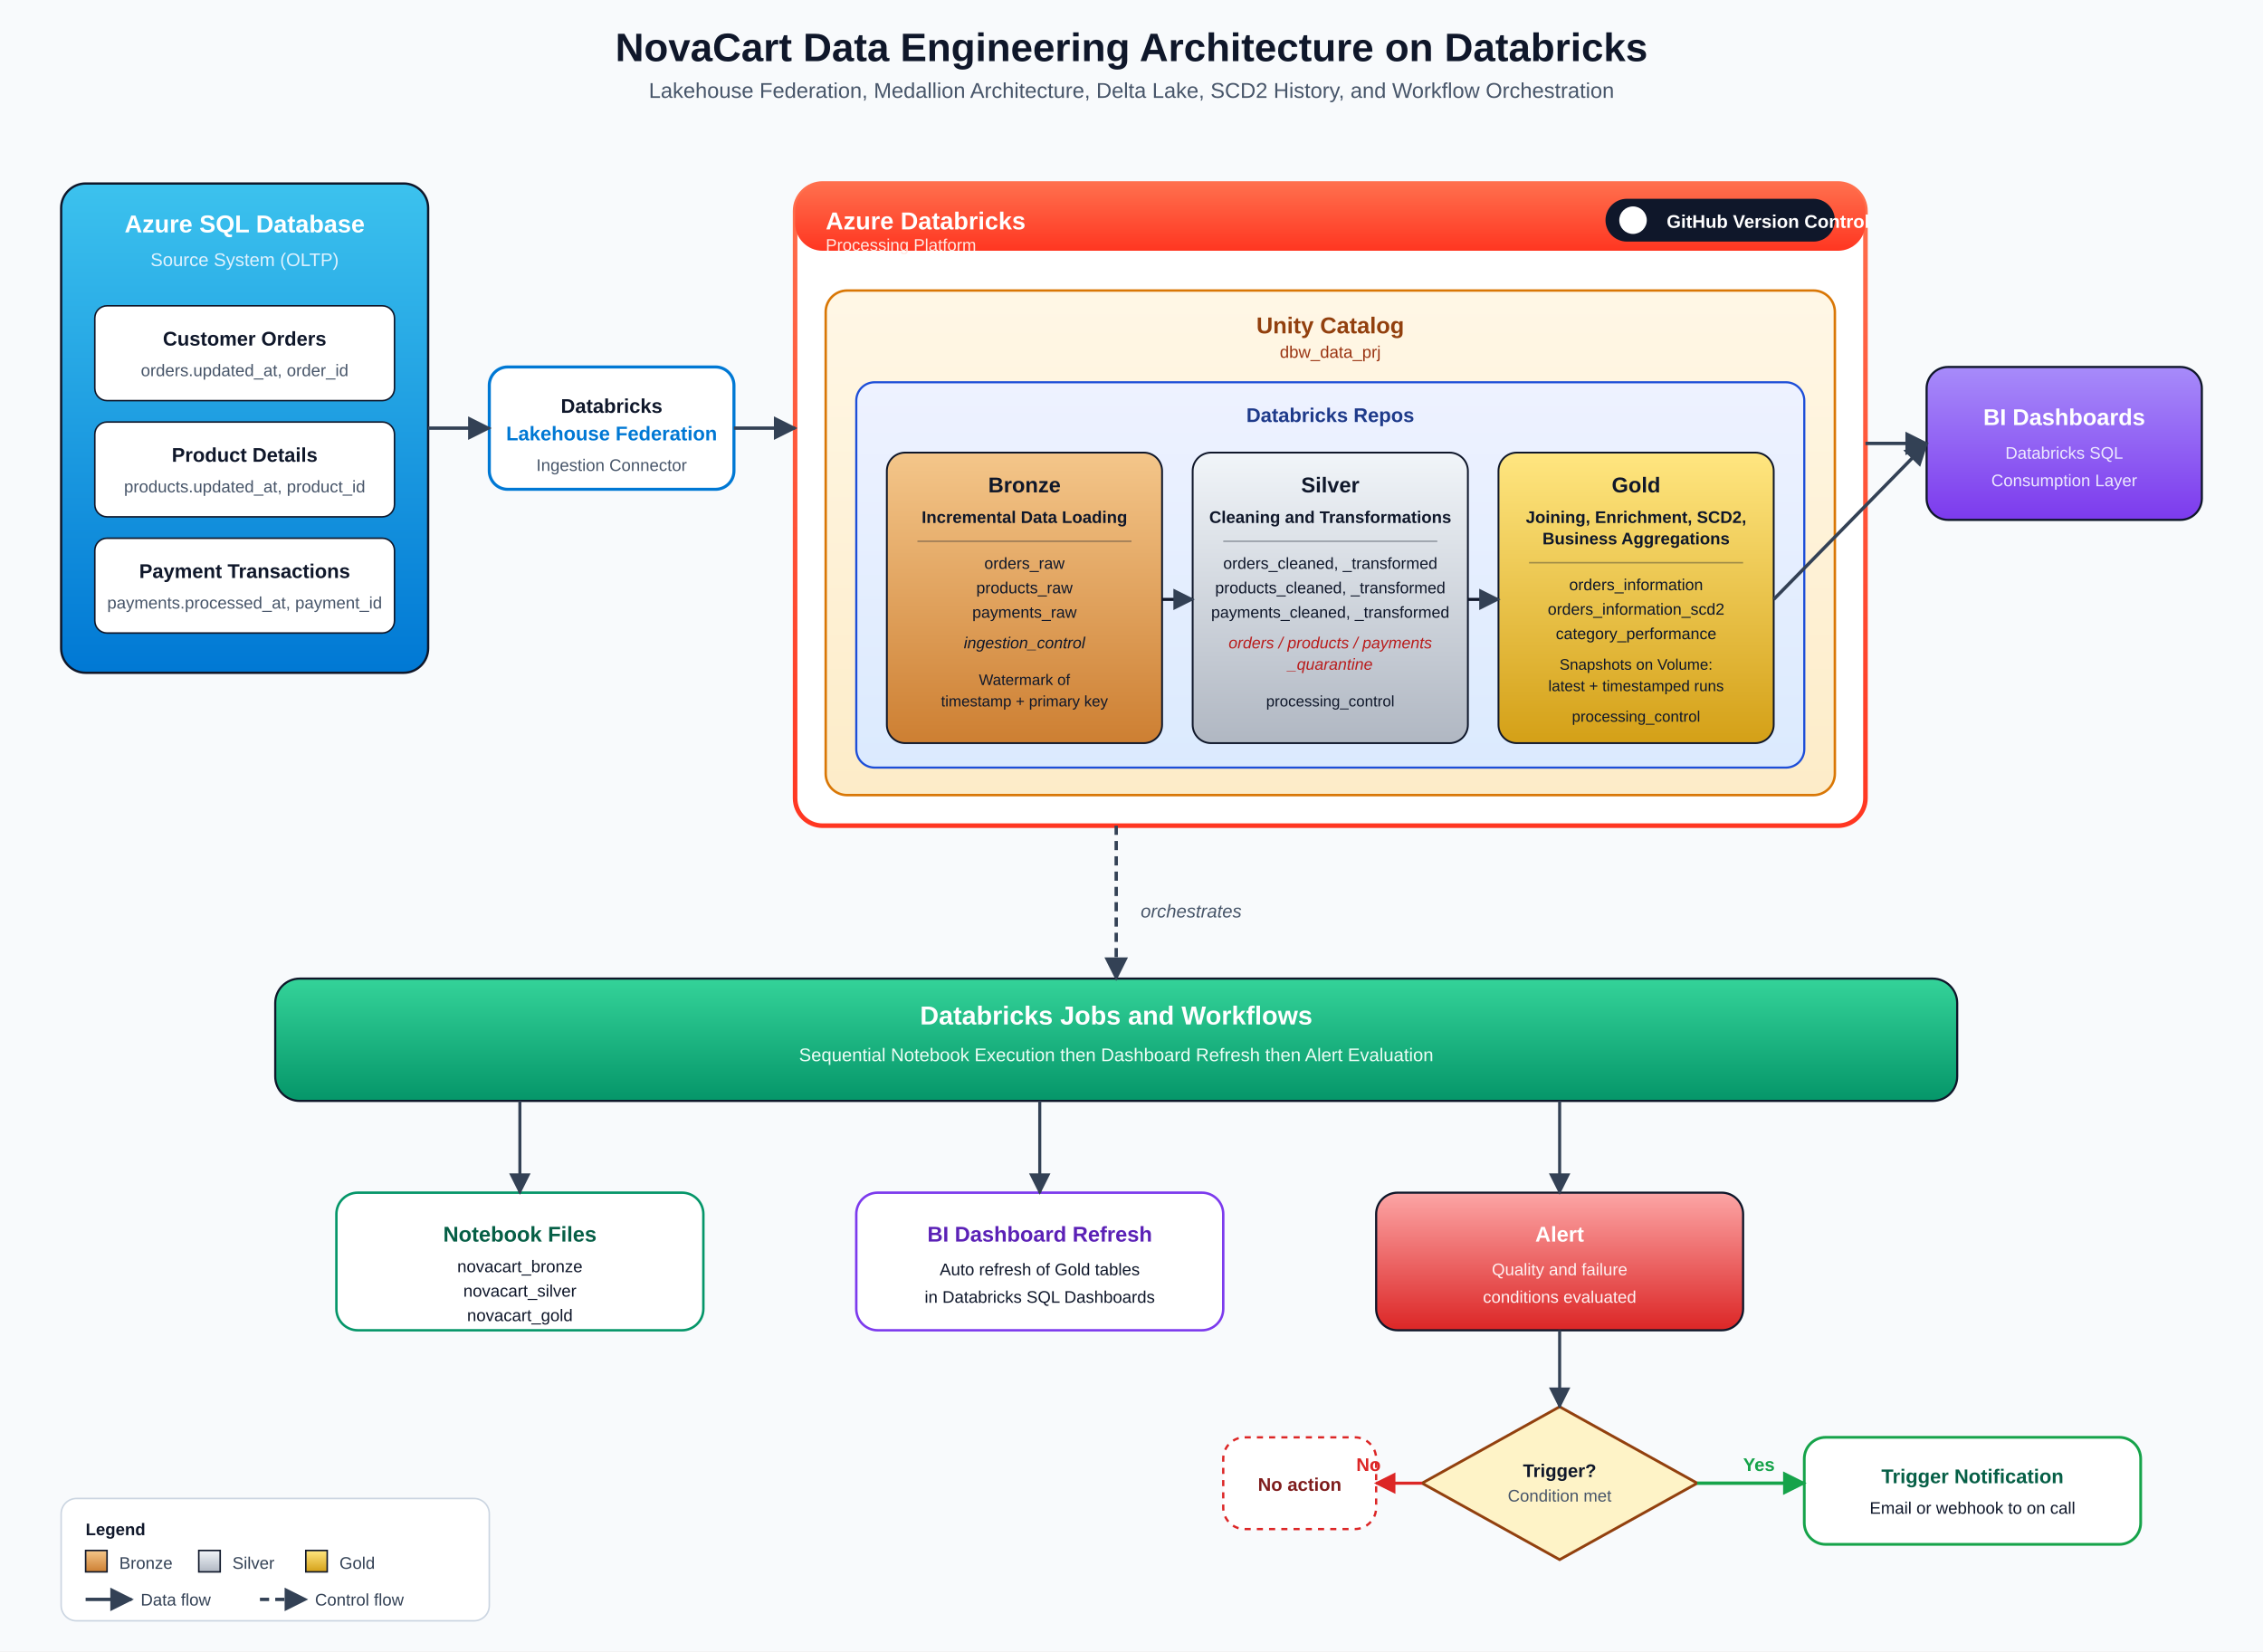
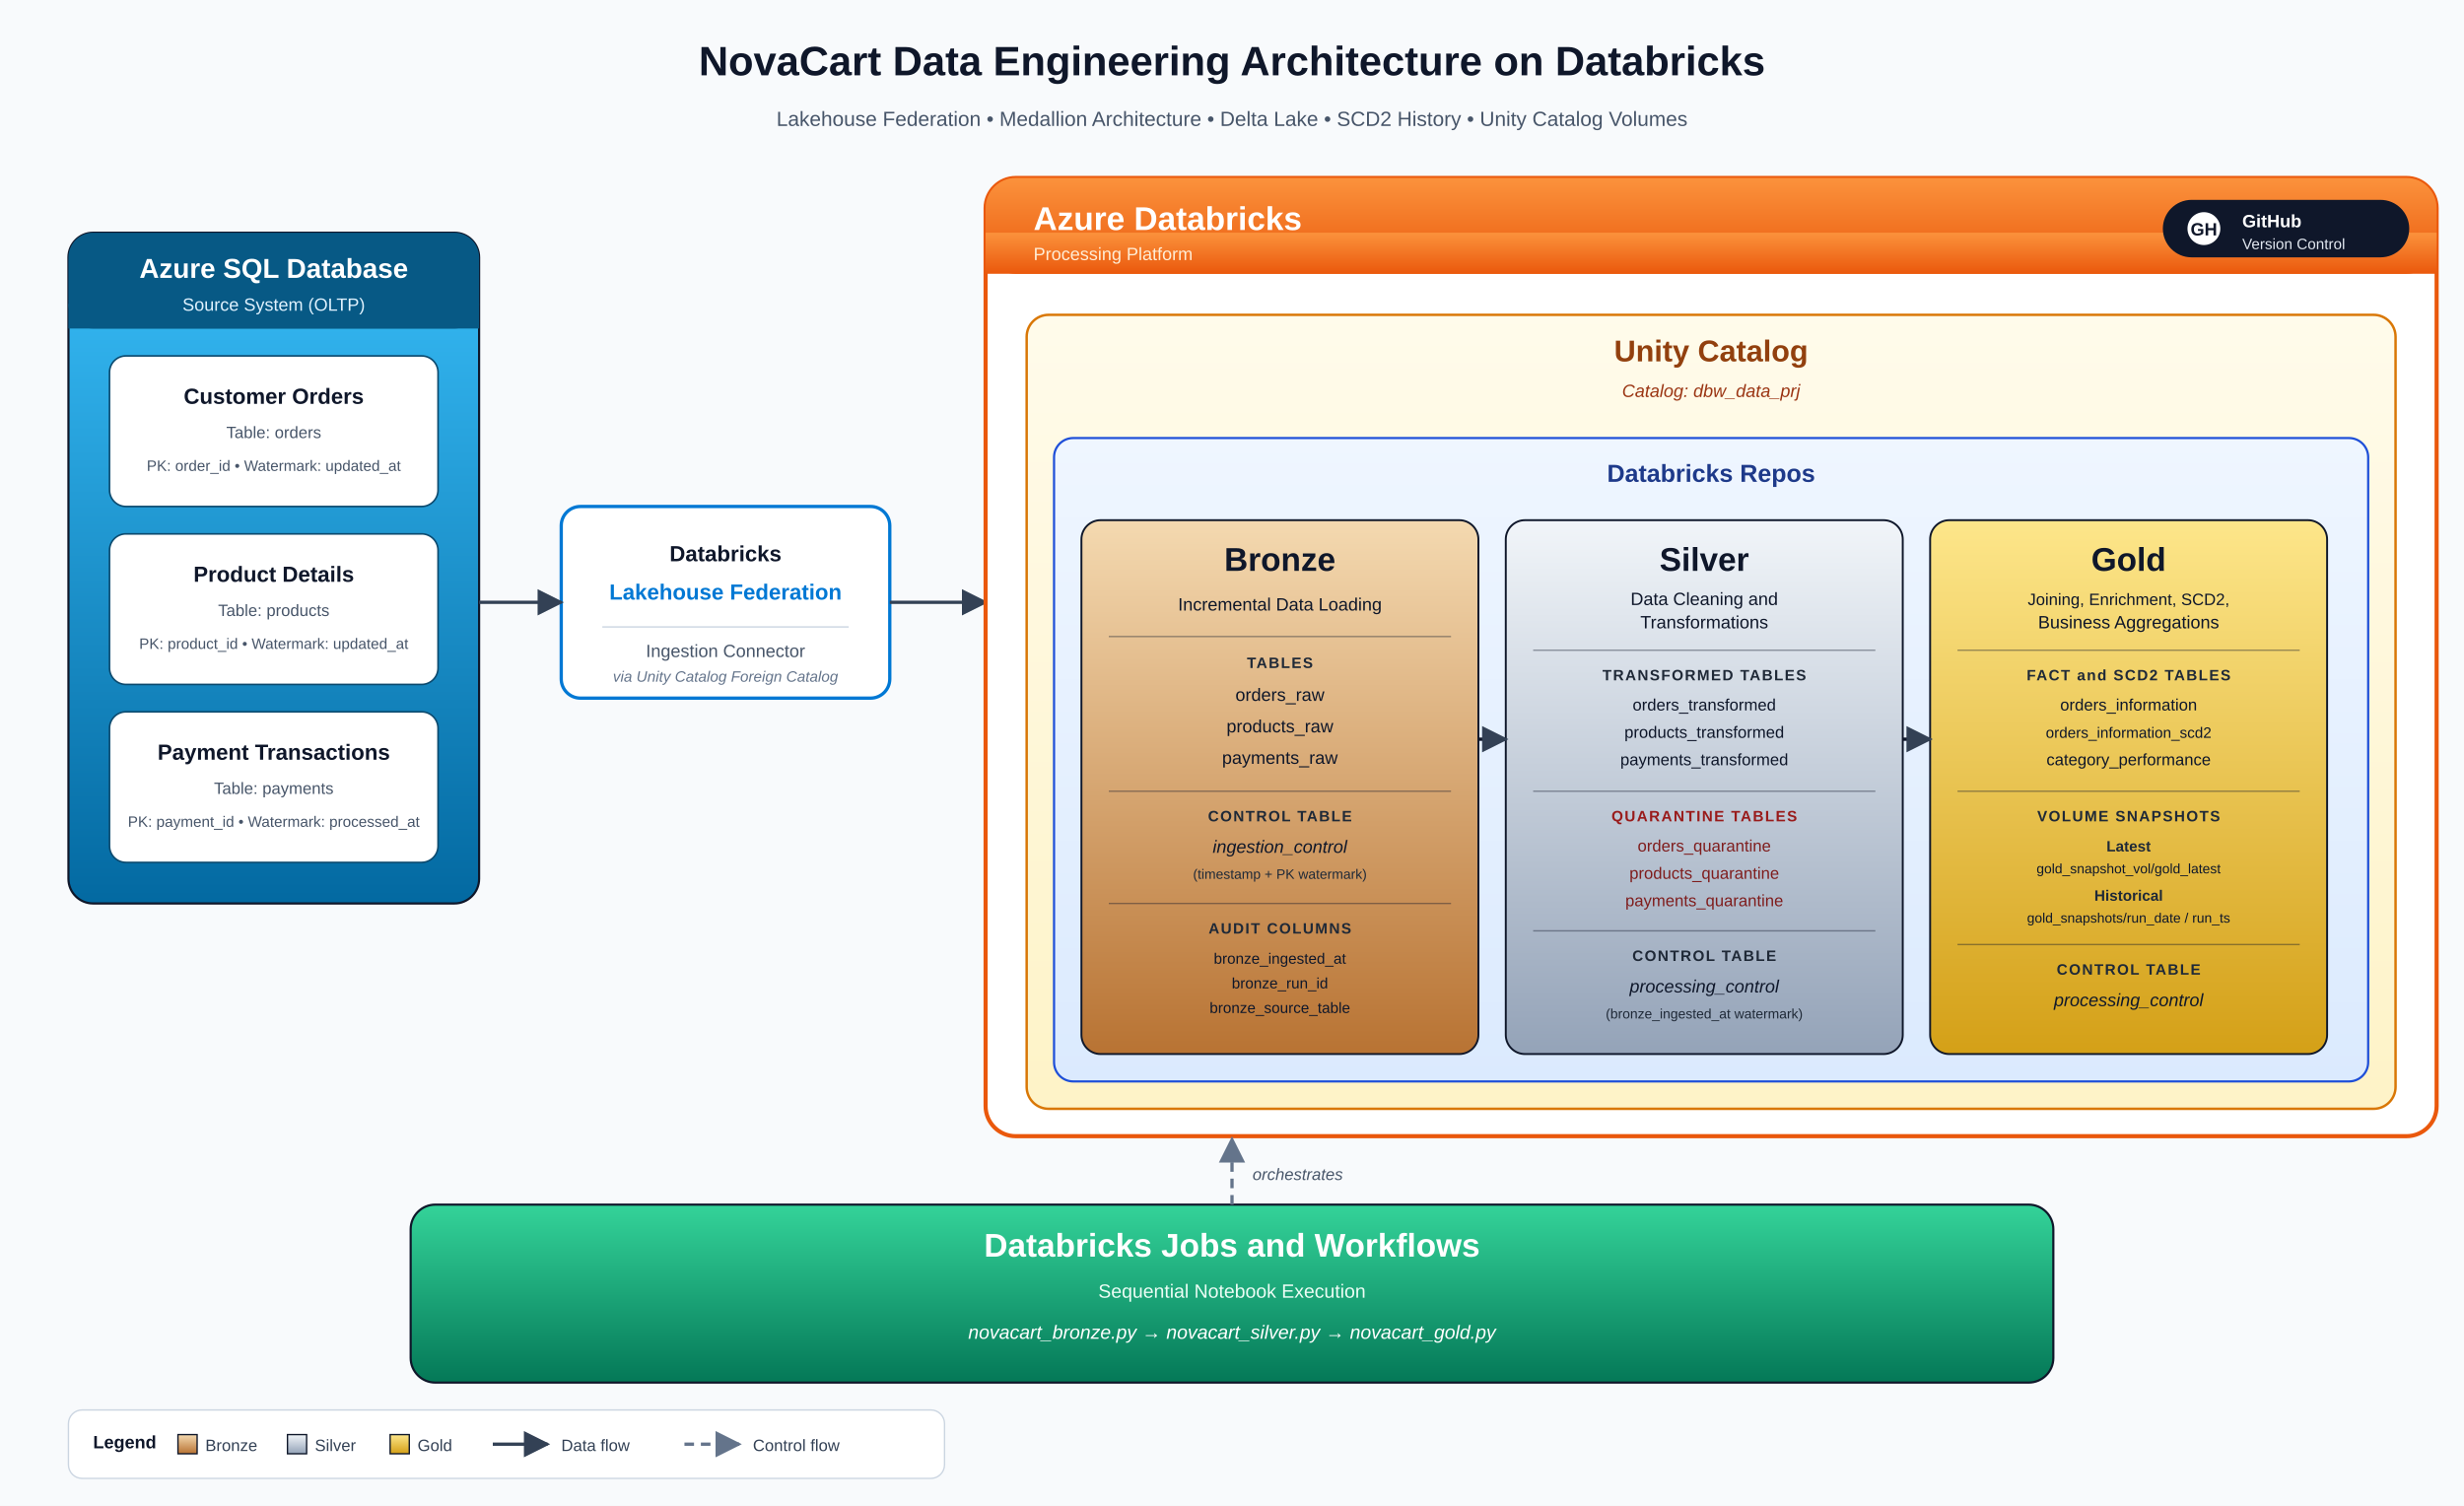
- <svg xmlns="http://www.w3.org/2000/svg" viewBox="0 0 1480 1080" font-family="Segoe UI, Arial, sans-serif">
+ <svg xmlns="http://www.w3.org/2000/svg" viewBox="0 0 1800 1100" font-family="'Segoe UI', 'SF Pro Display', 'Helvetica Neue', Arial, sans-serif">
  <defs>
-     <marker id="arrow" viewBox="0 0 10 10" refX="9" refY="5" markerWidth="7" markerHeight="7" orient="auto-start-reverse">
+     <marker id="arrow" viewBox="0 0 10 10" refX="9" refY="5" markerWidth="8" markerHeight="8" orient="auto-start-reverse">
      <path d="M 0 0 L 10 5 L 0 10 z" fill="#334155" />
    </marker>
-     <marker id="arrowGreen" viewBox="0 0 10 10" refX="9" refY="5" markerWidth="7" markerHeight="7" orient="auto-start-reverse">
-       <path d="M 0 0 L 10 5 L 0 10 z" fill="#16A34A" />
-     </marker>
-     <marker id="arrowRed" viewBox="0 0 10 10" refX="9" refY="5" markerWidth="7" markerHeight="7" orient="auto-start-reverse">
-       <path d="M 0 0 L 10 5 L 0 10 z" fill="#DC2626" />
+     <marker id="arrowGray" viewBox="0 0 10 10" refX="9" refY="5" markerWidth="8" markerHeight="8" orient="auto-start-reverse">
+       <path d="M 0 0 L 10 5 L 0 10 z" fill="#64748B" />
    </marker>
    <linearGradient id="bronzeGrad" x1="0" x2="0" y1="0" y2="1">
-       <stop offset="0%" stop-color="#F4C68A" />
-       <stop offset="100%" stop-color="#CD7F32" />
+       <stop offset="0%" stop-color="#F4D9B0" />
+       <stop offset="100%" stop-color="#B87333" />
    </linearGradient>
    <linearGradient id="silverGrad" x1="0" x2="0" y1="0" y2="1">
      <stop offset="0%" stop-color="#F1F5F9" />
-       <stop offset="100%" stop-color="#B0B7C2" />
+       <stop offset="100%" stop-color="#94A3B8" />
    </linearGradient>
    <linearGradient id="goldGrad" x1="0" x2="0" y1="0" y2="1">
-       <stop offset="0%" stop-color="#FFE680" />
+       <stop offset="0%" stop-color="#FDE68A" />
      <stop offset="100%" stop-color="#D4A017" />
    </linearGradient>
    <linearGradient id="azureGrad" x1="0" x2="0" y1="0" y2="1">
-       <stop offset="0%" stop-color="#3CC2EE" />
-       <stop offset="100%" stop-color="#0078D4" />
+       <stop offset="0%" stop-color="#38BDF8" />
+       <stop offset="100%" stop-color="#0369A1" />
    </linearGradient>
    <linearGradient id="dbxGrad" x1="0" x2="0" y1="0" y2="1">
-       <stop offset="0%" stop-color="#FF6F4D" />
-       <stop offset="100%" stop-color="#FF3621" />
+       <stop offset="0%" stop-color="#FB923C" />
+       <stop offset="100%" stop-color="#EA580C" />
    </linearGradient>
    <linearGradient id="ucGrad" x1="0" x2="0" y1="0" y2="1">
-       <stop offset="0%" stop-color="#FFF7E6" />
-       <stop offset="100%" stop-color="#FDECC8" />
+       <stop offset="0%" stop-color="#FFFBEB" />
+       <stop offset="100%" stop-color="#FEF3C7" />
    </linearGradient>
    <linearGradient id="repoGrad" x1="0" x2="0" y1="0" y2="1">
-       <stop offset="0%" stop-color="#EEF2FF" />
+       <stop offset="0%" stop-color="#EFF6FF" />
      <stop offset="100%" stop-color="#DBEAFE" />
-     </linearGradient>
-     <linearGradient id="biGrad" x1="0" x2="0" y1="0" y2="1">
-       <stop offset="0%" stop-color="#A78BFA" />
-       <stop offset="100%" stop-color="#7C3AED" />
    </linearGradient>
    <linearGradient id="jobsGrad" x1="0" x2="0" y1="0" y2="1">
      <stop offset="0%" stop-color="#34D399" />
-       <stop offset="100%" stop-color="#059669" />
-     </linearGradient>
-     <linearGradient id="alertGrad" x1="0" x2="0" y1="0" y2="1">
-       <stop offset="0%" stop-color="#FCA5A5" />
-       <stop offset="100%" stop-color="#DC2626" />
+       <stop offset="100%" stop-color="#047857" />
    </linearGradient>
  </defs>
-   <rect x="0" y="0" width="1480" height="1080" fill="#F8FAFC" />
-   <text x="740" y="40" text-anchor="middle" font-size="26" font-weight="700" fill="#0F172A">NovaCart Data Engineering Architecture on Databricks</text>
-   <text x="740" y="64" text-anchor="middle" font-size="14" fill="#475569">Lakehouse Federation, Medallion Architecture, Delta Lake, SCD2 History, and Workflow Orchestration</text>
+   <rect x="0" y="0" width="1800" height="1100" fill="#F8FAFC" />
+   <text x="900" y="55" text-anchor="middle" font-size="30" font-weight="700" fill="#0F172A">NovaCart Data Engineering Architecture on Databricks</text>
+   <text x="900" y="92" text-anchor="middle" font-size="15" fill="#475569">Lakehouse Federation  •  Medallion Architecture  •  Delta Lake  •  SCD2 History  •  Unity Catalog Volumes</text>
  <g>
-     <rect x="40" y="120" width="240" height="320" rx="16" ry="16" fill="url(#azureGrad)" stroke="#0F172A" stroke-width="1.5" />
-     <text x="160" y="152" text-anchor="middle" font-size="16" font-weight="700" fill="#FFFFFF">Azure SQL Database</text>
-     <text x="160" y="174" text-anchor="middle" font-size="12" fill="#E0F2FE">Source System (OLTP)</text>
-     <rect x="62" y="200" width="196" height="62" rx="8" ry="8" fill="#FFFFFF" stroke="#0F172A" stroke-width="1" />
-     <text x="160" y="226" text-anchor="middle" font-size="13" font-weight="600" fill="#0F172A">Customer Orders</text>
-     <text x="160" y="246" text-anchor="middle" font-size="11" fill="#475569">orders.updated_at, order_id</text>
-     <rect x="62" y="276" width="196" height="62" rx="8" ry="8" fill="#FFFFFF" stroke="#0F172A" stroke-width="1" />
-     <text x="160" y="302" text-anchor="middle" font-size="13" font-weight="600" fill="#0F172A">Product Details</text>
-     <text x="160" y="322" text-anchor="middle" font-size="11" fill="#475569">products.updated_at, product_id</text>
-     <rect x="62" y="352" width="196" height="62" rx="8" ry="8" fill="#FFFFFF" stroke="#0F172A" stroke-width="1" />
-     <text x="160" y="378" text-anchor="middle" font-size="13" font-weight="600" fill="#0F172A">Payment Transactions</text>
-     <text x="160" y="398" text-anchor="middle" font-size="11" fill="#475569">payments.processed_at, payment_id</text>
+     <rect x="50" y="170" width="300" height="490" rx="18" ry="18" fill="url(#azureGrad)" stroke="#0F172A" stroke-width="1.6" />
+     <rect x="50" y="170" width="300" height="70" rx="18" ry="18" fill="#075985" />
+     <rect x="50" y="222" width="300" height="18" fill="#075985" />
+     <text x="200" y="203" text-anchor="middle" font-size="20" font-weight="700" fill="#FFFFFF">Azure SQL Database</text>
+     <text x="200" y="227" text-anchor="middle" font-size="13" fill="#E0F2FE">Source System (OLTP)</text>
+     <rect x="80" y="260" width="240" height="110" rx="12" ry="12" fill="#FFFFFF" stroke="#0C4A6E" stroke-width="1.2" />
+     <text x="200" y="295" text-anchor="middle" font-size="16" font-weight="700" fill="#0F172A">Customer Orders</text>
+     <text x="200" y="320" text-anchor="middle" font-size="12" fill="#475569">Table: orders</text>
+     <text x="200" y="344" text-anchor="middle" font-size="11" fill="#475569">PK: order_id  •  Watermark: updated_at</text>
+     <rect x="80" y="390" width="240" height="110" rx="12" ry="12" fill="#FFFFFF" stroke="#0C4A6E" stroke-width="1.2" />
+     <text x="200" y="425" text-anchor="middle" font-size="16" font-weight="700" fill="#0F172A">Product Details</text>
+     <text x="200" y="450" text-anchor="middle" font-size="12" fill="#475569">Table: products</text>
+     <text x="200" y="474" text-anchor="middle" font-size="11" fill="#475569">PK: product_id  •  Watermark: updated_at</text>
+     <rect x="80" y="520" width="240" height="110" rx="12" ry="12" fill="#FFFFFF" stroke="#0C4A6E" stroke-width="1.2" />
+     <text x="200" y="555" text-anchor="middle" font-size="16" font-weight="700" fill="#0F172A">Payment Transactions</text>
+     <text x="200" y="580" text-anchor="middle" font-size="12" fill="#475569">Table: payments</text>
+     <text x="200" y="604" text-anchor="middle" font-size="11" fill="#475569">PK: payment_id  •  Watermark: processed_at</text>
  </g>
  <g>
-     <rect x="320" y="240" width="160" height="80" rx="12" ry="12" fill="#FFFFFF" stroke="#0078D4" stroke-width="2" />
-     <text x="400" y="270" text-anchor="middle" font-size="13" font-weight="700" fill="#0F172A">Databricks</text>
-     <text x="400" y="288" text-anchor="middle" font-size="13" font-weight="700" fill="#0078D4">Lakehouse Federation</text>
-     <text x="400" y="308" text-anchor="middle" font-size="11" fill="#475569">Ingestion Connector</text>
+     <rect x="410" y="370" width="240" height="140" rx="14" ry="14" fill="#FFFFFF" stroke="#0078D4" stroke-width="2.4" />
+     <text x="530" y="410" text-anchor="middle" font-size="16" font-weight="700" fill="#0F172A">Databricks</text>
+     <text x="530" y="438" text-anchor="middle" font-size="16" font-weight="700" fill="#0078D4">Lakehouse Federation</text>
+     <line x1="440" y1="458" x2="620" y2="458" stroke="#CBD5E1" />
+     <text x="530" y="480" text-anchor="middle" font-size="13" fill="#475569">Ingestion Connector</text>
+     <text x="530" y="498" text-anchor="middle" font-size="11" font-style="italic" fill="#64748B">via Unity Catalog Foreign Catalog</text>
  </g>
-   <line x1="280" y1="280" x2="320" y2="280" stroke="#334155" stroke-width="2.2" marker-end="url(#arrow)" />
+   <line x1="350" y1="440" x2="410" y2="440" stroke="#334155" stroke-width="2.4" marker-end="url(#arrow)" />
+   <line x1="650" y1="440" x2="720" y2="440" stroke="#334155" stroke-width="2.4" marker-end="url(#arrow)" />
  <g>
-     <rect x="520" y="120" width="700" height="420" rx="18" ry="18" fill="#FFFFFF" stroke="url(#dbxGrad)" stroke-width="3" />
-     <rect x="520" y="120" width="700" height="44" rx="18" ry="18" fill="url(#dbxGrad)" />
-     <text x="540" y="150" font-size="16" font-weight="700" fill="#FFFFFF">Azure Databricks</text>
-     <text x="540" y="164" font-size="11" fill="#FFE8E2">Processing Platform</text>
+     <rect x="720" y="130" width="1060" height="700" rx="22" ry="22" fill="#FFFFFF" stroke="#EA580C" stroke-width="3" />
+     <rect x="720" y="130" width="1060" height="70" rx="22" ry="22" fill="url(#dbxGrad)" />
+     <rect x="720" y="170" width="1060" height="30" fill="url(#dbxGrad)" />
+     <text x="755" y="168" font-size="24" font-weight="700" fill="#FFFFFF">Azure Databricks</text>
+     <text x="755" y="190" font-size="13" fill="#FFEDD5">Processing Platform</text>
    <g>
-       <rect x="1050" y="130" width="150" height="28" rx="14" ry="14" fill="#0F172A" />
-       <circle cx="1068" cy="144" r="9" fill="#FFFFFF" />
-       <text x="1090" y="149" font-size="12" font-weight="600" fill="#FFFFFF">GitHub Version Control</text>
+       <rect x="1580" y="146" width="180" height="42" rx="21" ry="21" fill="#0F172A" />
+       <circle cx="1610" cy="167" r="12" fill="#FFFFFF" />
+       <text x="1610" y="172" text-anchor="middle" font-size="13" font-weight="700" fill="#0F172A">GH</text>
+       <text x="1638" y="166" font-size="13" font-weight="700" fill="#FFFFFF">GitHub</text>
+       <text x="1638" y="182" font-size="11" fill="#E2E8F0">Version Control</text>
    </g>
    <g>
-       <rect x="540" y="190" width="660" height="330" rx="14" ry="14" fill="url(#ucGrad)" stroke="#D97706" stroke-width="1.6" />
-       <text x="870" y="218" text-anchor="middle" font-size="15" font-weight="700" fill="#92400E">Unity Catalog</text>
-       <text x="870" y="234" text-anchor="middle" font-size="11" fill="#9A3412">dbw_data_prj</text>
+       <rect x="750" y="230" width="1000" height="580" rx="16" ry="16" fill="url(#ucGrad)" stroke="#D97706" stroke-width="1.8" />
+       <text x="1250" y="264" text-anchor="middle" font-size="22" font-weight="700" fill="#92400E">Unity Catalog</text>
+       <text x="1250" y="290" text-anchor="middle" font-size="13" font-style="italic" fill="#9A3412">Catalog: dbw_data_prj</text>
      <g>
-         <rect x="560" y="250" width="620" height="252" rx="12" ry="12" fill="url(#repoGrad)" stroke="#1D4ED8" stroke-width="1.4" />
-         <text x="870" y="276" text-anchor="middle" font-size="13" font-weight="700" fill="#1E3A8A">Databricks Repos</text>
+         <rect x="770" y="320" width="960" height="470" rx="14" ry="14" fill="url(#repoGrad)" stroke="#1D4ED8" stroke-width="1.6" />
+         <text x="1250" y="352" text-anchor="middle" font-size="18" font-weight="700" fill="#1E3A8A">Databricks Repos</text>
        <g>
-           <rect x="580" y="296" width="180" height="190" rx="12" ry="12" fill="url(#bronzeGrad)" stroke="#0F172A" stroke-width="1.2" />
-           <text x="670" y="322" text-anchor="middle" font-size="14" font-weight="700" fill="#0F172A">Bronze</text>
-           <text x="670" y="342" text-anchor="middle" font-size="11" font-weight="600" fill="#0F172A">Incremental Data Loading</text>
-           <line x1="600" y1="354" x2="740" y2="354" stroke="#0F172A" stroke-opacity="0.35" />
-           <text x="670" y="372" text-anchor="middle" font-size="10.5" fill="#0F172A">orders_raw</text>
-           <text x="670" y="388" text-anchor="middle" font-size="10.5" fill="#0F172A">products_raw</text>
-           <text x="670" y="404" text-anchor="middle" font-size="10.5" fill="#0F172A">payments_raw</text>
-           <text x="670" y="424" text-anchor="middle" font-size="10.5" font-style="italic" fill="#0F172A">ingestion_control</text>
-           <text x="670" y="448" text-anchor="middle" font-size="10" fill="#0F172A">Watermark of</text>
-           <text x="670" y="462" text-anchor="middle" font-size="10" fill="#0F172A">timestamp + primary key</text>
+           <rect x="790" y="380" width="290" height="390" rx="14" ry="14" fill="url(#bronzeGrad)" stroke="#0F172A" stroke-width="1.4" />
+           <text x="935" y="417" text-anchor="middle" font-size="24" font-weight="700" fill="#0F172A">Bronze</text>
+           <text x="935" y="446" text-anchor="middle" font-size="13" fill="#0F172A">Incremental Data Loading</text>
+           <line x1="810" y1="465" x2="1060" y2="465" stroke="#0F172A" stroke-opacity="0.4" />
+           <text x="935" y="488" text-anchor="middle" font-size="11" font-weight="700" fill="#1F2937" letter-spacing="1">TABLES</text>
+           <text x="935" y="512" text-anchor="middle" font-size="13" fill="#0F172A">orders_raw</text>
+           <text x="935" y="535" text-anchor="middle" font-size="13" fill="#0F172A">products_raw</text>
+           <text x="935" y="558" text-anchor="middle" font-size="13" fill="#0F172A">payments_raw</text>
+           <line x1="810" y1="578" x2="1060" y2="578" stroke="#0F172A" stroke-opacity="0.4" />
+           <text x="935" y="600" text-anchor="middle" font-size="11" font-weight="700" fill="#1F2937" letter-spacing="1">CONTROL TABLE</text>
+           <text x="935" y="623" text-anchor="middle" font-size="13" font-style="italic" fill="#0F172A">ingestion_control</text>
+           <text x="935" y="642" text-anchor="middle" font-size="10" fill="#1F2937">(timestamp + PK watermark)</text>
+           <line x1="810" y1="660" x2="1060" y2="660" stroke="#0F172A" stroke-opacity="0.4" />
+           <text x="935" y="682" text-anchor="middle" font-size="11" font-weight="700" fill="#1F2937" letter-spacing="1">AUDIT COLUMNS</text>
+           <text x="935" y="704" text-anchor="middle" font-size="11" fill="#0F172A">bronze_ingested_at</text>
+           <text x="935" y="722" text-anchor="middle" font-size="11" fill="#0F172A">bronze_run_id</text>
+           <text x="935" y="740" text-anchor="middle" font-size="11" fill="#0F172A">bronze_source_table</text>
        </g>
        <g>
-           <rect x="780" y="296" width="180" height="190" rx="12" ry="12" fill="url(#silverGrad)" stroke="#0F172A" stroke-width="1.2" />
-           <text x="870" y="322" text-anchor="middle" font-size="14" font-weight="700" fill="#0F172A">Silver</text>
-           <text x="870" y="342" text-anchor="middle" font-size="11" font-weight="600" fill="#0F172A">Cleaning and Transformations</text>
-           <line x1="800" y1="354" x2="940" y2="354" stroke="#0F172A" stroke-opacity="0.35" />
-           <text x="870" y="372" text-anchor="middle" font-size="10.5" fill="#0F172A">orders_cleaned, _transformed</text>
-           <text x="870" y="388" text-anchor="middle" font-size="10.5" fill="#0F172A">products_cleaned, _transformed</text>
-           <text x="870" y="404" text-anchor="middle" font-size="10.5" fill="#0F172A">payments_cleaned, _transformed</text>
-           <text x="870" y="424" text-anchor="middle" font-size="10.5" font-style="italic" fill="#B91C1C">orders / products / payments</text>
-           <text x="870" y="438" text-anchor="middle" font-size="10.5" font-style="italic" fill="#B91C1C">_quarantine</text>
-           <text x="870" y="462" text-anchor="middle" font-size="10" fill="#0F172A">processing_control</text>
+           <rect x="1100" y="380" width="290" height="390" rx="14" ry="14" fill="url(#silverGrad)" stroke="#0F172A" stroke-width="1.4" />
+           <text x="1245" y="417" text-anchor="middle" font-size="24" font-weight="700" fill="#0F172A">Silver</text>
+           <text x="1245" y="442" text-anchor="middle" font-size="13" fill="#0F172A">Data Cleaning and</text>
+           <text x="1245" y="459" text-anchor="middle" font-size="13" fill="#0F172A">Transformations</text>
+           <line x1="1120" y1="475" x2="1370" y2="475" stroke="#0F172A" stroke-opacity="0.4" />
+           <text x="1245" y="497" text-anchor="middle" font-size="11" font-weight="700" fill="#1F2937" letter-spacing="1">TRANSFORMED TABLES</text>
+           <text x="1245" y="519" text-anchor="middle" font-size="12" fill="#0F172A">orders_transformed</text>
+           <text x="1245" y="539" text-anchor="middle" font-size="12" fill="#0F172A">products_transformed</text>
+           <text x="1245" y="559" text-anchor="middle" font-size="12" fill="#0F172A">payments_transformed</text>
+           <line x1="1120" y1="578" x2="1370" y2="578" stroke="#0F172A" stroke-opacity="0.4" />
+           <text x="1245" y="600" text-anchor="middle" font-size="11" font-weight="700" fill="#991B1B" letter-spacing="1">QUARANTINE TABLES</text>
+           <text x="1245" y="622" text-anchor="middle" font-size="12" fill="#7F1D1D">orders_quarantine</text>
+           <text x="1245" y="642" text-anchor="middle" font-size="12" fill="#7F1D1D">products_quarantine</text>
+           <text x="1245" y="662" text-anchor="middle" font-size="12" fill="#7F1D1D">payments_quarantine</text>
+           <line x1="1120" y1="680" x2="1370" y2="680" stroke="#0F172A" stroke-opacity="0.4" />
+           <text x="1245" y="702" text-anchor="middle" font-size="11" font-weight="700" fill="#1F2937" letter-spacing="1">CONTROL TABLE</text>
+           <text x="1245" y="725" text-anchor="middle" font-size="13" font-style="italic" fill="#0F172A">processing_control</text>
+           <text x="1245" y="744" text-anchor="middle" font-size="10" fill="#1F2937">(bronze_ingested_at watermark)</text>
        </g>
        <g>
-           <rect x="980" y="296" width="180" height="190" rx="12" ry="12" fill="url(#goldGrad)" stroke="#0F172A" stroke-width="1.2" />
-           <text x="1070" y="322" text-anchor="middle" font-size="14" font-weight="700" fill="#0F172A">Gold</text>
-           <text x="1070" y="342" text-anchor="middle" font-size="11" font-weight="600" fill="#0F172A">Joining, Enrichment, SCD2,</text>
-           <text x="1070" y="356" text-anchor="middle" font-size="11" font-weight="600" fill="#0F172A">Business Aggregations</text>
-           <line x1="1000" y1="368" x2="1140" y2="368" stroke="#0F172A" stroke-opacity="0.35" />
-           <text x="1070" y="386" text-anchor="middle" font-size="10.5" fill="#0F172A">orders_information</text>
-           <text x="1070" y="402" text-anchor="middle" font-size="10.5" fill="#0F172A">orders_information_scd2</text>
-           <text x="1070" y="418" text-anchor="middle" font-size="10.5" fill="#0F172A">category_performance</text>
-           <text x="1070" y="438" text-anchor="middle" font-size="10" fill="#0F172A">Snapshots on Volume:</text>
-           <text x="1070" y="452" text-anchor="middle" font-size="10" fill="#0F172A">latest + timestamped runs</text>
-           <text x="1070" y="472" text-anchor="middle" font-size="10" fill="#0F172A">processing_control</text>
+           <rect x="1410" y="380" width="290" height="390" rx="14" ry="14" fill="url(#goldGrad)" stroke="#0F172A" stroke-width="1.4" />
+           <text x="1555" y="417" text-anchor="middle" font-size="24" font-weight="700" fill="#0F172A">Gold</text>
+           <text x="1555" y="442" text-anchor="middle" font-size="12" fill="#0F172A">Joining, Enrichment, SCD2,</text>
+           <text x="1555" y="459" text-anchor="middle" font-size="13" fill="#0F172A">Business Aggregations</text>
+           <line x1="1430" y1="475" x2="1680" y2="475" stroke="#0F172A" stroke-opacity="0.4" />
+           <text x="1555" y="497" text-anchor="middle" font-size="11" font-weight="700" fill="#1F2937" letter-spacing="1">FACT and SCD2 TABLES</text>
+           <text x="1555" y="519" text-anchor="middle" font-size="12" fill="#0F172A">orders_information</text>
+           <text x="1555" y="539" text-anchor="middle" font-size="11" fill="#0F172A">orders_information_scd2</text>
+           <text x="1555" y="559" text-anchor="middle" font-size="12" fill="#0F172A">category_performance</text>
+           <line x1="1430" y1="578" x2="1680" y2="578" stroke="#0F172A" stroke-opacity="0.4" />
+           <text x="1555" y="600" text-anchor="middle" font-size="11" font-weight="700" fill="#1F2937" letter-spacing="1">VOLUME SNAPSHOTS</text>
+           <text x="1555" y="622" text-anchor="middle" font-size="11" font-weight="700" fill="#1F2937">Latest</text>
+           <text x="1555" y="638" text-anchor="middle" font-size="10" fill="#0F172A">gold_snapshot_vol/gold_latest</text>
+           <text x="1555" y="658" text-anchor="middle" font-size="11" font-weight="700" fill="#1F2937">Historical</text>
+           <text x="1555" y="674" text-anchor="middle" font-size="10" fill="#0F172A">gold_snapshots/run_date / run_ts</text>
+           <line x1="1430" y1="690" x2="1680" y2="690" stroke="#0F172A" stroke-opacity="0.4" />
+           <text x="1555" y="712" text-anchor="middle" font-size="11" font-weight="700" fill="#1F2937" letter-spacing="1">CONTROL TABLE</text>
+           <text x="1555" y="735" text-anchor="middle" font-size="13" font-style="italic" fill="#0F172A">processing_control</text>
        </g>
-         <line x1="760" y1="392" x2="780" y2="392" stroke="#0F172A" stroke-width="2" marker-end="url(#arrow)" />
-         <line x1="960" y1="392" x2="980" y2="392" stroke="#0F172A" stroke-width="2" marker-end="url(#arrow)" />
+         <line x1="1080" y1="540" x2="1100" y2="540" stroke="#0F172A" stroke-width="2.4" marker-end="url(#arrow)" />
+         <line x1="1390" y1="540" x2="1410" y2="540" stroke="#0F172A" stroke-width="2.4" marker-end="url(#arrow)" />
      </g>
    </g>
  </g>
-   <line x1="480" y1="280" x2="520" y2="280" stroke="#334155" stroke-width="2.2" marker-end="url(#arrow)" />
  <g>
-     <rect x="1260" y="240" width="180" height="100" rx="14" ry="14" fill="url(#biGrad)" stroke="#0F172A" stroke-width="1.4" />
-     <text x="1350" y="278" text-anchor="middle" font-size="15" font-weight="700" fill="#FFFFFF">BI Dashboards</text>
-     <text x="1350" y="300" text-anchor="middle" font-size="11" fill="#EDE9FE">Databricks SQL</text>
-     <text x="1350" y="318" text-anchor="middle" font-size="11" fill="#EDE9FE">Consumption Layer</text>
+     <rect x="300" y="880" width="1200" height="130" rx="18" ry="18" fill="url(#jobsGrad)" stroke="#0F172A" stroke-width="1.6" />
+     <text x="900" y="918" text-anchor="middle" font-size="24" font-weight="700" fill="#FFFFFF">Databricks Jobs and Workflows</text>
+     <text x="900" y="948" text-anchor="middle" font-size="14" fill="#ECFDF5">Sequential Notebook Execution</text>
+     <text x="900" y="978" text-anchor="middle" font-size="14" font-style="italic" fill="#FFFFFF">novacart_bronze.py  →  novacart_silver.py  →  novacart_gold.py</text>
  </g>
-   <line x1="1220" y1="290" x2="1260" y2="290" stroke="#334155" stroke-width="2.2" marker-end="url(#arrow)" />
+   <line x1="900" y1="880" x2="900" y2="832" stroke="#64748B" stroke-width="2.4" stroke-dasharray="7 5" marker-end="url(#arrowGray)" />
+   <text x="915" y="862" font-size="12" font-style="italic" fill="#475569">orchestrates</text>
  <g>
-     <rect x="180" y="640" width="1100" height="80" rx="16" ry="16" fill="url(#jobsGrad)" stroke="#0F172A" stroke-width="1.4" />
-     <text x="730" y="670" text-anchor="middle" font-size="17" font-weight="700" fill="#FFFFFF">Databricks Jobs and Workflows</text>
-     <text x="730" y="694" text-anchor="middle" font-size="12" fill="#ECFDF5">Sequential Notebook Execution then Dashboard Refresh then Alert Evaluation</text>
-   </g>
-   <line x1="730" y1="540" x2="730" y2="640" stroke="#334155" stroke-width="2.2" stroke-dasharray="6 4" marker-end="url(#arrow)" />
-   <text x="746" y="600" font-size="12" font-style="italic" fill="#475569">orchestrates</text>
-   <g>
-     <rect x="220" y="780" width="240" height="90" rx="14" ry="14" fill="#FFFFFF" stroke="#059669" stroke-width="1.6" />
-     <text x="340" y="812" text-anchor="middle" font-size="14" font-weight="700" fill="#065F46">Notebook Files</text>
-     <text x="340" y="832" text-anchor="middle" font-size="11" fill="#0F172A">novacart_bronze</text>
-     <text x="340" y="848" text-anchor="middle" font-size="11" fill="#0F172A">novacart_silver</text>
-     <text x="340" y="864" text-anchor="middle" font-size="11" fill="#0F172A">novacart_gold</text>
-   </g>
-   <g>
-     <rect x="560" y="780" width="240" height="90" rx="14" ry="14" fill="#FFFFFF" stroke="#7C3AED" stroke-width="1.6" />
-     <text x="680" y="812" text-anchor="middle" font-size="14" font-weight="700" fill="#5B21B6">BI Dashboard Refresh</text>
-     <text x="680" y="834" text-anchor="middle" font-size="11" fill="#0F172A">Auto refresh of Gold tables</text>
-     <text x="680" y="852" text-anchor="middle" font-size="11" fill="#0F172A">in Databricks SQL Dashboards</text>
-   </g>
-   <g>
-     <rect x="900" y="780" width="240" height="90" rx="14" ry="14" fill="url(#alertGrad)" stroke="#0F172A" stroke-width="1.4" />
-     <text x="1020" y="812" text-anchor="middle" font-size="14" font-weight="700" fill="#FFFFFF">Alert</text>
-     <text x="1020" y="834" text-anchor="middle" font-size="11" fill="#FEF2F2">Quality and failure</text>
-     <text x="1020" y="852" text-anchor="middle" font-size="11" fill="#FEF2F2">conditions evaluated</text>
-   </g>
-   <line x1="340" y1="720" x2="340" y2="780" stroke="#334155" stroke-width="2" marker-end="url(#arrow)" />
-   <line x1="680" y1="720" x2="680" y2="780" stroke="#334155" stroke-width="2" marker-end="url(#arrow)" />
-   <line x1="1020" y1="720" x2="1020" y2="780" stroke="#334155" stroke-width="2" marker-end="url(#arrow)" />
-   <g>
-     <polygon points="1020,920 1110,970 1020,1020 930,970" fill="#FEF3C7" stroke="#92400E" stroke-width="1.8" />
-     <text x="1020" y="966" text-anchor="middle" font-size="12" font-weight="700" fill="#0F172A">Trigger?</text>
-     <text x="1020" y="982" text-anchor="middle" font-size="11" fill="#475569">Condition met</text>
-   </g>
-   <line x1="1020" y1="870" x2="1020" y2="920" stroke="#334155" stroke-width="2" marker-end="url(#arrow)" />
-   <g>
-     <rect x="1180" y="940" width="220" height="70" rx="14" ry="14" fill="#FFFFFF" stroke="#16A34A" stroke-width="1.8" />
-     <text x="1290" y="970" text-anchor="middle" font-size="13" font-weight="700" fill="#065F46">Trigger Notification</text>
-     <text x="1290" y="990" text-anchor="middle" font-size="11" fill="#0F172A">Email or webhook to on call</text>
-   </g>
-   <line x1="1110" y1="970" x2="1180" y2="970" stroke="#16A34A" stroke-width="2.2" marker-end="url(#arrowGreen)" />
-   <text x="1140" y="962" font-size="12" font-weight="700" fill="#16A34A">Yes</text>
-   <g>
-     <rect x="800" y="940" width="100" height="60" rx="14" ry="14" fill="#FFFFFF" stroke="#DC2626" stroke-width="1.5" stroke-dasharray="4 4" />
-     <text x="850" y="975" text-anchor="middle" font-size="12" font-weight="600" fill="#7F1D1D">No action</text>
-   </g>
-   <line x1="930" y1="970" x2="900" y2="970" stroke="#DC2626" stroke-width="2" marker-end="url(#arrowRed)" />
-   <text x="903" y="962" text-anchor="end" font-size="12" font-weight="700" fill="#DC2626">No</text>
-   <line x1="1160" y1="392" x2="1260" y2="290" stroke="#334155" stroke-width="2.2" marker-end="url(#arrow)" />
-   <g font-size="11" fill="#334155">
-     <rect x="40" y="980" width="280" height="80" rx="10" ry="10" fill="#FFFFFF" stroke="#CBD5E1" stroke-width="1" />
-     <text x="56" y="1004" font-weight="700" fill="#0F172A">Legend</text>
-     <rect x="56" y="1014" width="14" height="14" fill="url(#bronzeGrad)" stroke="#0F172A" />
-     <text x="78" y="1026">Bronze</text>
-     <rect x="130" y="1014" width="14" height="14" fill="url(#silverGrad)" stroke="#0F172A" />
-     <text x="152" y="1026">Silver</text>
-     <rect x="200" y="1014" width="14" height="14" fill="url(#goldGrad)" stroke="#0F172A" />
-     <text x="222" y="1026">Gold</text>
-     <line x1="56" y1="1046" x2="86" y2="1046" stroke="#334155" stroke-width="2.2" marker-end="url(#arrow)" />
-     <text x="92" y="1050">Data flow</text>
-     <line x1="170" y1="1046" x2="200" y2="1046" stroke="#334155" stroke-width="2.2" stroke-dasharray="6 4" marker-end="url(#arrow)" />
-     <text x="206" y="1050">Control flow</text>
+     <rect x="50" y="1030" width="640" height="50" rx="10" ry="10" fill="#FFFFFF" stroke="#CBD5E1" stroke-width="1" />
+     <text x="68" y="1058" font-size="13" font-weight="700" fill="#0F172A">Legend</text>
+     <rect x="130" y="1048" width="14" height="14" fill="url(#bronzeGrad)" stroke="#0F172A" />
+     <text x="150" y="1060" font-size="12" fill="#334155">Bronze</text>
+     <rect x="210" y="1048" width="14" height="14" fill="url(#silverGrad)" stroke="#0F172A" />
+     <text x="230" y="1060" font-size="12" fill="#334155">Silver</text>
+     <rect x="285" y="1048" width="14" height="14" fill="url(#goldGrad)" stroke="#0F172A" />
+     <text x="305" y="1060" font-size="12" fill="#334155">Gold</text>
+     <line x1="360" y1="1055" x2="400" y2="1055" stroke="#334155" stroke-width="2.4" marker-end="url(#arrow)" />
+     <text x="410" y="1060" font-size="12" fill="#334155">Data flow</text>
+     <line x1="500" y1="1055" x2="540" y2="1055" stroke="#64748B" stroke-width="2.4" stroke-dasharray="7 5" marker-end="url(#arrowGray)" />
+     <text x="550" y="1060" font-size="12" fill="#334155">Control flow</text>
  </g>
</svg>
